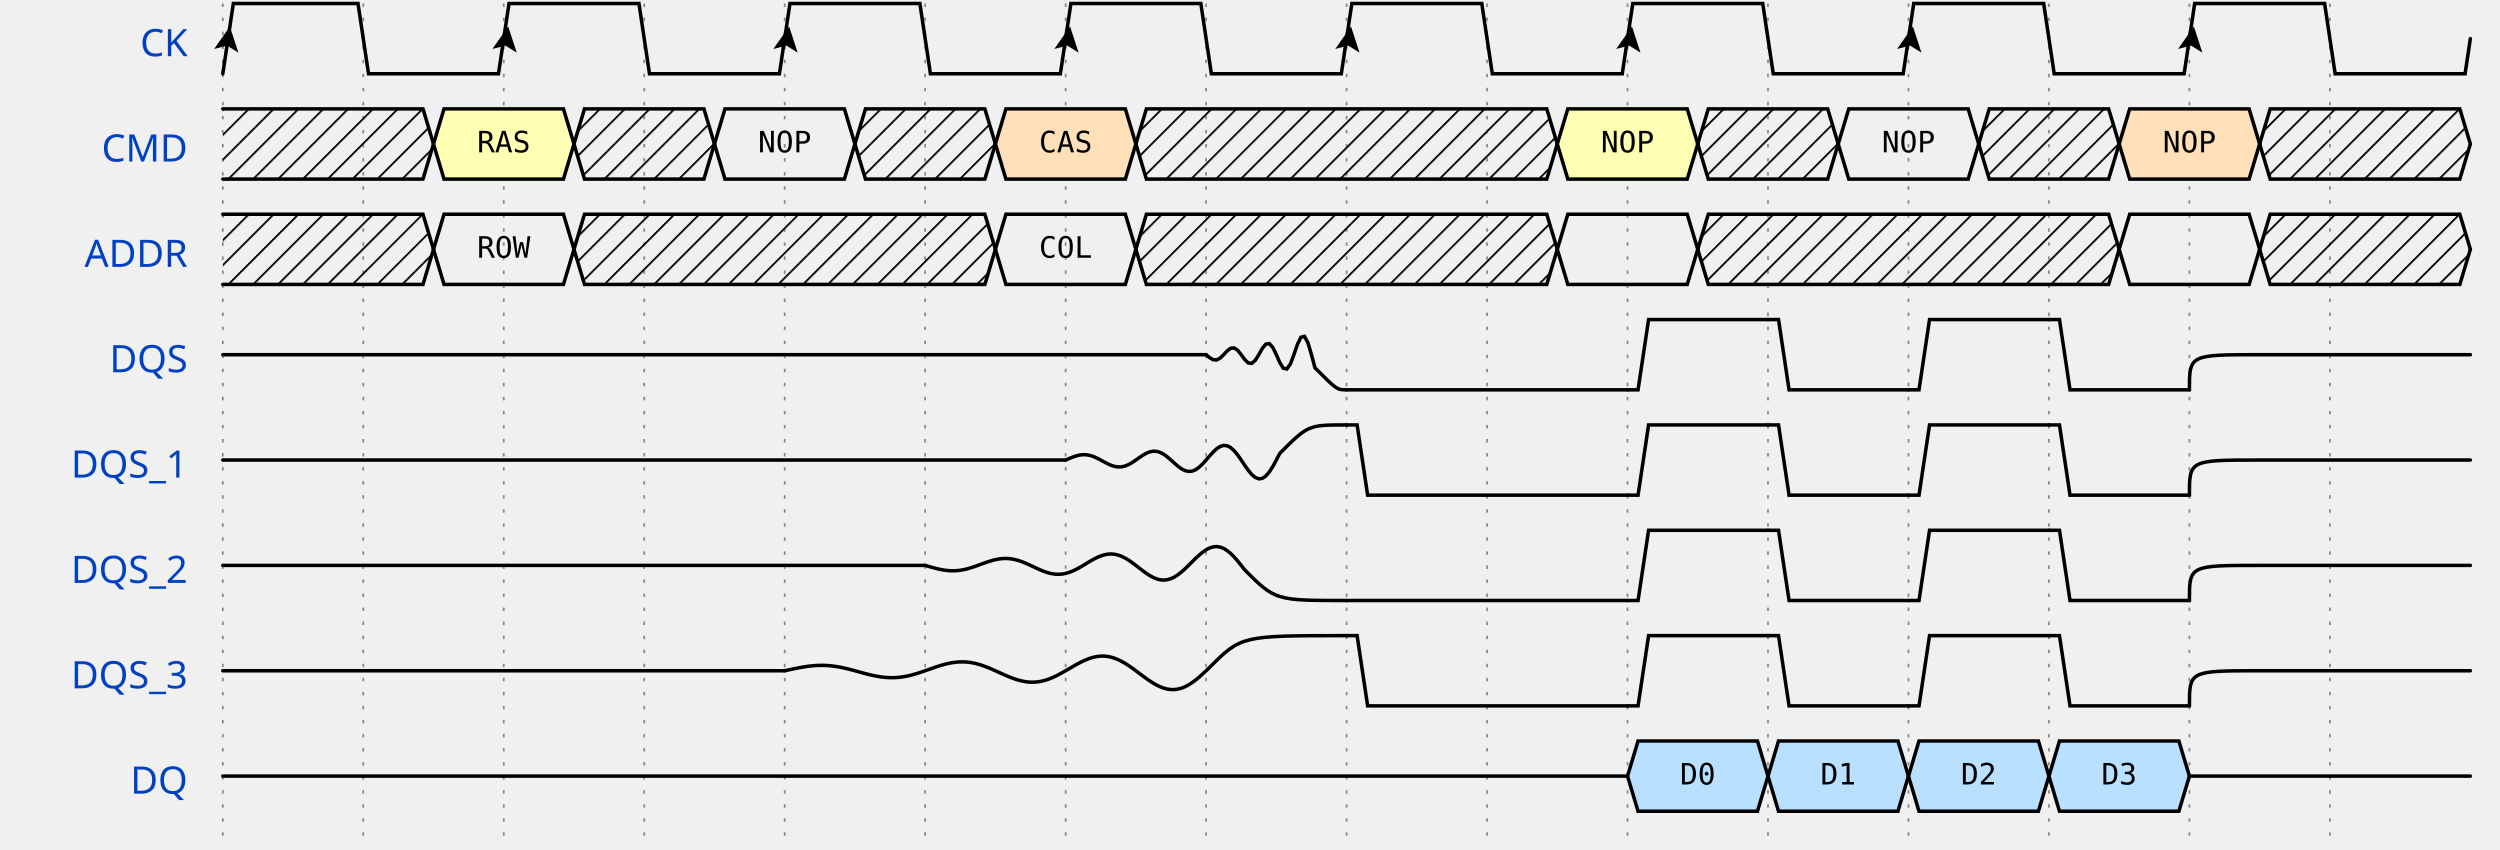
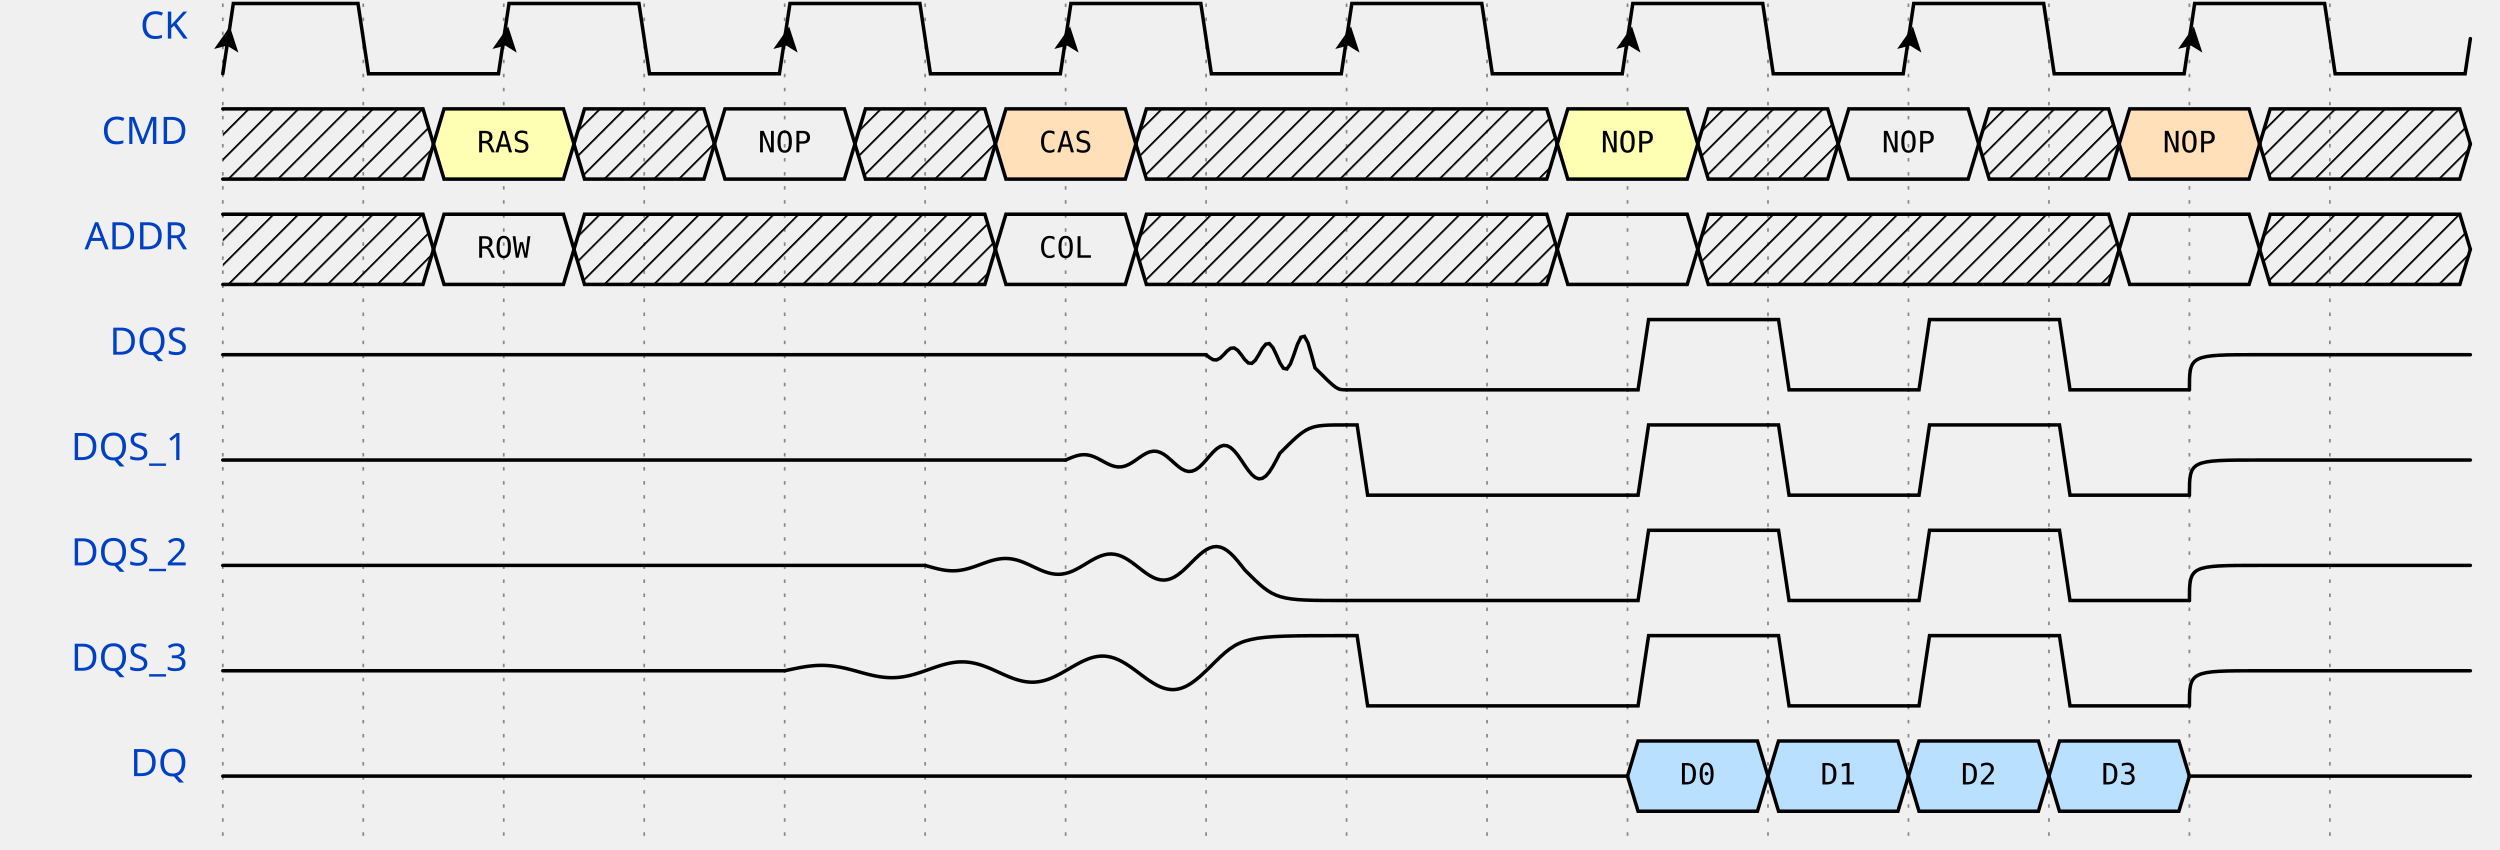
<svg xmlns="http://www.w3.org/2000/svg" width="706" height="240.0" viewBox="-1 -1 707 242.0" overflow="hidden">
  <style>
.text, text{font-size:0.9em;
    font-style:normal;
    font-variant:normal;
    font-weight:500;
    font-stretch:normal;
    text-align:center;
    fill-opacity:1;
    font-family:fira mono, droid sans mono, monospace;}
.data{font-size:0.7em;
    font-style:normal;
    font-variant:normal;
    font-weight:500;
    font-stretch:normal;
    text-align:center;
    fill-opacity:1;
    font-family:fira mono, droid sans mono, monospace;}
.muted{fill:#aaa}
.warning{fill:#f6b900}
.error{fill:#f60000}
.info{fill:#0041c4}
.title{
    fill: #0041c4;
    font-weight: 500;
    font-size: 0.9em;
    font-family: fira mono;
    text-align: right;
}
.success{fill:#00ab00}
.attr{font-size:9px;}
.h1{font-size:18.31px;font-weight:bold}
.border{stroke-width: 1.25px; stroke: #000}
.h2{font-size:14.65px;font-weight:bold}
.h3{font-size:11.72px;font-weight:bold}
.h4{font-size:9.38px;font-weight:bold}
.h5{font-size:7.50px;font-weight:bold}
.h6{font-size:6px;font-weight:bold}
.path{fill:none;
    stroke:#000;
    stroke-width:1;
    stroke-linecap:round;
    stroke-linejoin:miter;
    stroke-miterlimit:4;
    stroke-opacity:1;
    stroke-dasharray:none}
.stripe{fill:none;
    stroke:#000;
    stroke-width:0.5;
    stroke-linecap:round;
    stroke-linejoin:miter;
    stroke-miterlimit:4;
    stroke-opacity:1;
    stroke-dasharray:none}
.hash{fill:url(#diagonalHatch);}
.arrow{fill:#000000;fill-opacity:1;stroke:none}
.hide{fill:#ffffff;fill-opacity:1;stroke:2}
.s2-polygon {fill:none;fill-opacity:0;stroke:none}
.s3-polygon {fill:#ffffb4;fill-opacity:1;stroke:none}
.s4-polygon {fill:#ffe0b9;fill-opacity:1;stroke:none}
.s5-polygon {fill:#b9e0ff;fill-opacity:1;stroke:none}
.tick {stroke: rgb(136, 136, 136); stroke-width: 0.5; stroke-dasharray: 1,3;}
.edge {fill:none;stroke:#00F;stroke-width:1}
.edge-background {fill:#ffffff;fill-opacity:1;stroke:2}
.edge-arrow{fill:#00F;fill-opacity:1;stroke:none}
.edge ~ text {font-size:0.625em; transform: translate(0, 2.5px);}
</style>
  <defs>
    <pattern id="diagonalHatch" width="5" height="5" patternTransform="rotate(45 0 0)" patternUnits="userSpaceOnUse">
      <line x1="0" y1="0" x2="0" y2="5" style="stroke:black; stroke-width:1" />
    </pattern>
    <marker id="arrow" viewBox="0 0 10 10" refX="10" refY="5" markerWidth="7" markerHeight="7" markerUnits="userSpaceOnUse" orient="auto-start-reverse" style="fill:#00F;">
      <path d="M 0 0 L 10 5 L 0 10 z" />
    </marker>
    <filter x="0" y="0" width="1" height="1" id="solid">
      <feFlood flood-color="white" />
      <feComposite in="SourceGraphic" />
    </filter>
  </defs>
  <g id="a">
    <g id="ticks_15" transform="translate(60, 0)">
      <path d="M0,0 L0,240.0" class="tick" />
      <path d="M40,0 L40,240.0" class="tick" />
      <path d="M80,0 L80,240.0" class="tick" />
      <path d="M120,0 L120,240.0" class="tick" />
      <path d="M160,0 L160,240.0" class="tick" />
      <path d="M200,0 L200,240.0" class="tick" />
      <path d="M240,0 L240,240.0" class="tick" />
      <path d="M280,0 L280,240.0" class="tick" />
      <path d="M320,0 L320,240.0" class="tick" />
      <path d="M360,0 L360,240.0" class="tick" />
      <path d="M400,0 L400,240.0" class="tick" />
      <path d="M440,0 L440,240.0" class="tick" />
      <path d="M480,0 L480,240.0" class="tick" />
      <path d="M520,0 L520,240.0" class="tick" />
      <path d="M560,0 L560,240.0" class="tick" />
      <path d="M600,0 L600,240.0" class="tick" />
    </g>
    <g id="CK" transform="translate(60, 0)">
-       <text x="-10" y="15" text-anchor="end" xml:space="preserve" class="title">CK</text>
+       <text x="-10" y="10.0" text-anchor="end" xml:space="preserve" class="title">CK</text>
      <g data-symbol="BRICKS.Pclk" transform="translate(0, 0)" class="s2">
        <path d="M0,20 L3.0,0 L38.5,0 L41.5,20 L78.5,20 L80,10.0" class="path" />
        <path d="M-3.5 -3.5 L0 3.5 L3.5 -3.5 L0 -2 L-3.5 -3.5" transform="translate(1.5, 10.0) rotate(-171.4692, 0, 0)" class="arrow" />
      </g>
      <g data-symbol="BRICKS.Pclk" transform="translate(80, 0)" class="s2">
        <path d="M0,10.0 L1.5,0 L38.5,0 L41.5,20 L78.5,20 L80,10.0" class="path" />
        <path d="M-3.5 -3.5 L0 3.5 L3.5 -3.5 L0 -2 L-3.5 -3.5" transform="translate(0.75, 10.0) rotate(-171.4692, 0, 0)" class="arrow" />
      </g>
      <g data-symbol="BRICKS.Pclk" transform="translate(160, 0)" class="s2">
        <path d="M0,10.0 L1.5,0 L38.5,0 L41.5,20 L78.5,20 L80,10.0" class="path" />
        <path d="M-3.5 -3.5 L0 3.5 L3.5 -3.5 L0 -2 L-3.5 -3.5" transform="translate(0.75, 10.0) rotate(-171.4692, 0, 0)" class="arrow" />
      </g>
      <g data-symbol="BRICKS.Pclk" transform="translate(240, 0)" class="s2">
        <path d="M0,10.0 L1.5,0 L38.5,0 L41.5,20 L78.5,20 L80,10.0" class="path" />
        <path d="M-3.5 -3.5 L0 3.5 L3.5 -3.5 L0 -2 L-3.5 -3.5" transform="translate(0.75, 10.0) rotate(-171.4692, 0, 0)" class="arrow" />
      </g>
      <g data-symbol="BRICKS.Pclk" transform="translate(320, 0)" class="s2">
        <path d="M0,10.0 L1.5,0 L38.5,0 L41.5,20 L78.5,20 L80,10.0" class="path" />
        <path d="M-3.5 -3.5 L0 3.5 L3.5 -3.5 L0 -2 L-3.5 -3.5" transform="translate(0.75, 10.0) rotate(-171.4692, 0, 0)" class="arrow" />
      </g>
      <g data-symbol="BRICKS.Pclk" transform="translate(400, 0)" class="s2">
        <path d="M0,10.0 L1.5,0 L38.5,0 L41.5,20 L78.5,20 L80,10.0" class="path" />
        <path d="M-3.5 -3.5 L0 3.5 L3.5 -3.5 L0 -2 L-3.5 -3.5" transform="translate(0.75, 10.0) rotate(-171.4692, 0, 0)" class="arrow" />
      </g>
      <g data-symbol="BRICKS.Pclk" transform="translate(480, 0)" class="s2">
        <path d="M0,10.0 L1.5,0 L38.5,0 L41.5,20 L78.5,20 L80,10.0" class="path" />
        <path d="M-3.5 -3.5 L0 3.5 L3.5 -3.5 L0 -2 L-3.5 -3.5" transform="translate(0.75, 10.0) rotate(-171.4692, 0, 0)" class="arrow" />
      </g>
      <g data-symbol="BRICKS.Pclk" transform="translate(560, 0)" class="s2">
        <path d="M0,10.0 L1.5,0 L38.5,0 L41.5,20 L78.5,20 L80,10.0" class="path" />
        <path d="M-3.5 -3.5 L0 3.5 L3.5 -3.5 L0 -2 L-3.5 -3.5" transform="translate(0.75, 10.0) rotate(-171.4692, 0, 0)" class="arrow" />
      </g>
    </g>
    <g id="CMD" transform="translate(60, 30.0)">
-       <text x="-10" y="15" text-anchor="end" xml:space="preserve" class="title">CMD</text>
+       <text x="-10" y="10.0" text-anchor="end" xml:space="preserve" class="title">CMD</text>
      <g data-symbol="BRICKS.x" transform="translate(0, 0)" class="s2">
        <polygon points="0,0 3,0 57.0,0 60.0,10.0 57.0,20 3,20 0,20 " class="hash" />
        <path d="M0,0 L3,0 L57.0,0 L60.0,10.0" class="path" />
        <path d="M0,20 L3,20 L57.0,20 L60.0,10.0" class="path" />
      </g>
      <g data-symbol="BRICKS.data" transform="translate(60.0, 0)" class="s3">
        <polygon points="0,10.0 3,0 37,0 40,10.0 37,20 3,20 0,10.0 " class="s3-polygon" />
        <path d="M0,10.0 L3,0 L37,0 L40,10.0" class="path" />
        <path d="M0,10.0 L3,20 L37,20 L40,10.0" class="path" />
        <text x="20.0" y="10.0" text-anchor="middle" dominant-baseline="middle" alignment-baseline="central" class="data">RAS</text>
      </g>
      <g data-symbol="BRICKS.x" transform="translate(100.0, 0)" class="s2">
        <polygon points="0,10.0 3,0 37,0 40,10.0 37,20 3,20 0,10.0 " class="hash" />
        <path d="M0,10.0 L3,0 L37,0 L40,10.0" class="path" />
        <path d="M0,10.0 L3,20 L37,20 L40,10.0" class="path" />
      </g>
      <g data-symbol="BRICKS.data" transform="translate(140.0, 0)" class="s2">
        <polygon points="0,10.0 3,0 37,0 40,10.0 37,20 3,20 0,10.0 " class="s2-polygon" />
        <path d="M0,10.0 L3,0 L37,0 L40,10.0" class="path" />
        <path d="M0,10.0 L3,20 L37,20 L40,10.0" class="path" />
        <text x="20.0" y="10.0" text-anchor="middle" dominant-baseline="middle" alignment-baseline="central" class="data">NOP</text>
      </g>
      <g data-symbol="BRICKS.x" transform="translate(180.0, 0)" class="s2">
        <polygon points="0,10.0 3,0 37,0 40,10.0 37,20 3,20 0,10.0 " class="hash" />
        <path d="M0,10.0 L3,0 L37,0 L40,10.0" class="path" />
        <path d="M0,10.0 L3,20 L37,20 L40,10.0" class="path" />
      </g>
      <g data-symbol="BRICKS.data" transform="translate(220.0, 0)" class="s4">
        <polygon points="0,10.0 3,0 37,0 40,10.0 37,20 3,20 0,10.0 " class="s4-polygon" />
        <path d="M0,10.0 L3,0 L37,0 L40,10.0" class="path" />
        <path d="M0,10.0 L3,20 L37,20 L40,10.0" class="path" />
        <text x="20.0" y="10.0" text-anchor="middle" dominant-baseline="middle" alignment-baseline="central" class="data">CAS</text>
      </g>
      <g data-symbol="BRICKS.x" transform="translate(260.0, 0)" class="s2">
        <polygon points="0,10.0 3,0 117,0 120,10.0 117,20 3,20 0,10.0 " class="hash" />
        <path d="M0,10.0 L3,0 L117,0 L120,10.0" class="path" />
        <path d="M0,10.0 L3,20 L117,20 L120,10.0" class="path" />
      </g>
      <g data-symbol="BRICKS.data" transform="translate(380.0, 0)" class="s3">
        <polygon points="0,10.0 3,0 37,0 40,10.0 37,20 3,20 0,10.0 " class="s3-polygon" />
        <path d="M0,10.0 L3,0 L37,0 L40,10.0" class="path" />
        <path d="M0,10.0 L3,20 L37,20 L40,10.0" class="path" />
        <text x="20.0" y="10.0" text-anchor="middle" dominant-baseline="middle" alignment-baseline="central" class="data">NOP</text>
      </g>
      <g data-symbol="BRICKS.x" transform="translate(420.0, 0)" class="s2">
        <polygon points="0,10.0 3,0 37,0 40,10.0 37,20 3,20 0,10.0 " class="hash" />
        <path d="M0,10.0 L3,0 L37,0 L40,10.0" class="path" />
        <path d="M0,10.0 L3,20 L37,20 L40,10.0" class="path" />
      </g>
      <g data-symbol="BRICKS.data" transform="translate(460.0, 0)" class="s2">
        <polygon points="0,10.0 3,0 37,0 40,10.0 37,20 3,20 0,10.0 " class="s2-polygon" />
        <path d="M0,10.0 L3,0 L37,0 L40,10.0" class="path" />
        <path d="M0,10.0 L3,20 L37,20 L40,10.0" class="path" />
        <text x="20.0" y="10.0" text-anchor="middle" dominant-baseline="middle" alignment-baseline="central" class="data">NOP</text>
      </g>
      <g data-symbol="BRICKS.x" transform="translate(500.0, 0)" class="s2">
        <polygon points="0,10.0 3,0 37,0 40,10.0 37,20 3,20 0,10.0 " class="hash" />
        <path d="M0,10.0 L3,0 L37,0 L40,10.0" class="path" />
        <path d="M0,10.0 L3,20 L37,20 L40,10.0" class="path" />
      </g>
      <g data-symbol="BRICKS.data" transform="translate(540.0, 0)" class="s4">
        <polygon points="0,10.0 3,0 37,0 40,10.0 37,20 3,20 0,10.0 " class="s4-polygon" />
        <path d="M0,10.0 L3,0 L37,0 L40,10.0" class="path" />
        <path d="M0,10.0 L3,20 L37,20 L40,10.0" class="path" />
        <text x="20.0" y="10.0" text-anchor="middle" dominant-baseline="middle" alignment-baseline="central" class="data">NOP</text>
      </g>
      <g data-symbol="BRICKS.x" transform="translate(580.0, 0)" class="s2">
        <polygon points="0,10.0 3,0 57.0,0 60.0,10.0 57.0,20 3,20 0,10.0 " class="hash" />
        <path d="M0,10.0 L3,0 L57.0,0 L60.0,10.0" class="path" />
        <path d="M0,10.0 L3,20 L57.0,20 L60.0,10.0" class="path" />
      </g>
    </g>
    <g id="ADDR" transform="translate(60, 60.0)">
-       <text x="-10" y="15" text-anchor="end" xml:space="preserve" class="title">ADDR</text>
+       <text x="-10" y="10.0" text-anchor="end" xml:space="preserve" class="title">ADDR</text>
      <g data-symbol="BRICKS.x" transform="translate(0, 0)" class="s2">
        <polygon points="0,0 3,0 57.0,0 60.0,10.0 57.0,20 3,20 0,20 " class="hash" />
        <path d="M0,0 L3,0 L57.0,0 L60.0,10.0" class="path" />
        <path d="M0,20 L3,20 L57.0,20 L60.0,10.0" class="path" />
      </g>
      <g data-symbol="BRICKS.data" transform="translate(60.0, 0)" class="s2">
        <polygon points="0,10.0 3,0 37,0 40,10.0 37,20 3,20 0,10.0 " class="s2-polygon" />
        <path d="M0,10.0 L3,0 L37,0 L40,10.0" class="path" />
        <path d="M0,10.0 L3,20 L37,20 L40,10.0" class="path" />
        <text x="20.0" y="10.0" text-anchor="middle" dominant-baseline="middle" alignment-baseline="central" class="data">ROW</text>
      </g>
      <g data-symbol="BRICKS.x" transform="translate(100.0, 0)" class="s2">
        <polygon points="0,10.0 3,0 117,0 120,10.0 117,20 3,20 0,10.0 " class="hash" />
        <path d="M0,10.0 L3,0 L117,0 L120,10.0" class="path" />
        <path d="M0,10.0 L3,20 L117,20 L120,10.0" class="path" />
      </g>
      <g data-symbol="BRICKS.data" transform="translate(220.0, 0)" class="s2">
        <polygon points="0,10.0 3,0 37,0 40,10.0 37,20 3,20 0,10.0 " class="s2-polygon" />
        <path d="M0,10.0 L3,0 L37,0 L40,10.0" class="path" />
        <path d="M0,10.0 L3,20 L37,20 L40,10.0" class="path" />
        <text x="20.0" y="10.0" text-anchor="middle" dominant-baseline="middle" alignment-baseline="central" class="data">COL</text>
      </g>
      <g data-symbol="BRICKS.x" transform="translate(260.0, 0)" class="s2">
        <polygon points="0,10.0 3,0 117,0 120,10.0 117,20 3,20 0,10.0 " class="hash" />
        <path d="M0,10.0 L3,0 L117,0 L120,10.0" class="path" />
        <path d="M0,10.0 L3,20 L117,20 L120,10.0" class="path" />
      </g>
      <g data-symbol="BRICKS.data" transform="translate(380.0, 0)" class="s2">
        <polygon points="0,10.0 3,0 37,0 40,10.0 37,20 3,20 0,10.0 " class="s2-polygon" />
        <path d="M0,10.0 L3,0 L37,0 L40,10.0" class="path" />
        <path d="M0,10.0 L3,20 L37,20 L40,10.0" class="path" />
      </g>
      <g data-symbol="BRICKS.x" transform="translate(420.0, 0)" class="s2">
        <polygon points="0,10.0 3,0 117,0 120,10.0 117,20 3,20 0,10.0 " class="hash" />
        <path d="M0,10.0 L3,0 L117,0 L120,10.0" class="path" />
        <path d="M0,10.0 L3,20 L117,20 L120,10.0" class="path" />
      </g>
      <g data-symbol="BRICKS.data" transform="translate(540.0, 0)" class="s2">
        <polygon points="0,10.0 3,0 37,0 40,10.0 37,20 3,20 0,10.0 " class="s2-polygon" />
        <path d="M0,10.0 L3,0 L37,0 L40,10.0" class="path" />
        <path d="M0,10.0 L3,20 L37,20 L40,10.0" class="path" />
      </g>
      <g data-symbol="BRICKS.x" transform="translate(580.0, 0)" class="s2">
        <polygon points="0,10.0 3,0 57.0,0 60.0,10.0 57.0,20 3,20 0,10.0 " class="hash" />
        <path d="M0,10.0 L3,0 L57.0,0 L60.0,10.0" class="path" />
        <path d="M0,10.0 L3,20 L57.0,20 L60.0,10.0" class="path" />
      </g>
    </g>
    <g id="DQS" transform="translate(60, 90.0)">
-       <text x="-10" y="15" text-anchor="end" xml:space="preserve" class="title">DQS</text>
+       <text x="-10" y="10.0" text-anchor="end" xml:space="preserve" class="title">DQS</text>
      <g data-symbol="BRICKS.highz" transform="translate(0, 0)" class="s2">
        <path d="M0,10.0 C1.5,10.0 1.5,10.0 20,10.0 L280,10.0" class="path" />
      </g>
      <g data-symbol="BRICKS.meta" transform="translate(280, 0)" class="s2">
        <path d="m0,10.0 L0,10.0 1,10.836 2,11.422 3,11.495 4,10.972 5,10.0 6,8.926 7,8.173 8,8.08 9,8.752 10,10.0 11,11.379 12,12.345 13,12.466 14,11.602 15,10.0 16,8.23 17,6.989 18,6.834 19,7.943 20,10 21,12.273 22,13.867 23,14.065 24,12.641 25,10 26,7.081 27,5.035 28,4.78 29,6.609 30,10 31,13.748 C37.252,20 37.252,20 40,20" class="path" />
      </g>
      <g data-symbol="BRICKS.zero" transform="translate(320, 0)" class="s2">
        <path d="M0,20 L3,20 L6,20 L80,20" class="path" />
      </g>
      <g data-symbol="BRICKS.one" transform="translate(400, 0)" class="s2">
        <path d="M0,20 L3,20 L6,0 L40,0" class="path" />
      </g>
      <g data-symbol="BRICKS.zero" transform="translate(440, 0)" class="s2">
        <path d="M0,0 L3,0 L6,20 L40,20" class="path" />
      </g>
      <g data-symbol="BRICKS.one" transform="translate(480, 0)" class="s2">
        <path d="M0,20 L3,20 L6,0 L40,0" class="path" />
      </g>
      <g data-symbol="BRICKS.zero" transform="translate(520, 0)" class="s2">
        <path d="M0,0 L3,0 L6,20 L40,20" class="path" />
      </g>
      <g data-symbol="BRICKS.highz" transform="translate(560, 0)" class="s2">
        <path d="M0,20 C0.0,10.0 0.0,10.0 20,10.0 L80,10.0" class="path" />
      </g>
    </g>
    <g id="DQS_1" transform="translate(60, 120.0)">
-       <text x="-10" y="15" text-anchor="end" xml:space="preserve" class="title">DQS_1</text>
+       <text x="-10" y="10.0" text-anchor="end" xml:space="preserve" class="title">DQS_1</text>
      <g data-symbol="BRICKS.highz" transform="translate(0, 0)" class="s2">
        <path d="M0,10.0 C1.5,10.0 1.5,10.0 20,10.0 L240,10.0" class="path" />
      </g>
      <g data-symbol="BRICKS.Meta" transform="translate(240, 0)" class="s2">
        <path d="m0,10.0 L0,10.0 1,9.571 2,9.164 3,8.82 4,8.578 5,8.466 6,8.505 7,8.696 8,9.028 9,9.476 10,10.0 11,10.551 12,11.074 13,11.515 14,11.827 15,11.969 16,11.92 17,11.675 18,11.248 19,10.672 20,10.0 21,9.293 22,8.621 23,8.054 24,7.655 25,7.472 26,7.534 27,7.85 28,8.398 29,9.137 30,10 31,10.908 32,11.77 33,12.498 34,13.011 35,13.247 36,13.166 37,12.761 38,12.057 39,11.109 40,10 41,8.834 42,7.727 43,6.792 44,6.133 45,5.831 46,5.935 47,6.455 48,7.359 49,8.576 50,10 51,11.497 52,12.919 53,14.119 54,14.965 55,15.353 56,15.22 57,14.552 58,13.391 59,11.828 60,10 61,8.078 C69.078,0 69.078,0 80,0" class="path" />
      </g>
      <g data-symbol="BRICKS.zero" transform="translate(320, 0)" class="s2">
        <path d="M0,0 L3,0 L6,20 L80,20" class="path" />
      </g>
      <g data-symbol="BRICKS.one" transform="translate(400, 0)" class="s2">
        <path d="M0,20 L3,20 L6,0 L40,0" class="path" />
      </g>
      <g data-symbol="BRICKS.zero" transform="translate(440, 0)" class="s2">
        <path d="M0,0 L3,0 L6,20 L40,20" class="path" />
      </g>
      <g data-symbol="BRICKS.one" transform="translate(480, 0)" class="s2">
        <path d="M0,20 L3,20 L6,0 L40,0" class="path" />
      </g>
      <g data-symbol="BRICKS.zero" transform="translate(520, 0)" class="s2">
        <path d="M0,0 L3,0 L6,20 L40,20" class="path" />
      </g>
      <g data-symbol="BRICKS.highz" transform="translate(560, 0)" class="s2">
        <path d="M0,20 C0.0,10.0 0.0,10.0 20,10.0 L80,10.0" class="path" />
      </g>
    </g>
    <g id="DQS_2" transform="translate(60, 150.0)">
-       <text x="-10" y="15" text-anchor="end" xml:space="preserve" class="title">DQS_2</text>
+       <text x="-10" y="10.0" text-anchor="end" xml:space="preserve" class="title">DQS_2</text>
      <g data-symbol="BRICKS.highz" transform="translate(0, 0)" class="s2">
        <path d="M0,10.0 C1.5,10.0 1.5,10.0 20,10.0 L200,10.0" class="path" />
      </g>
      <g data-symbol="BRICKS.meta" transform="translate(200, 0)" class="s2">
        <path d="m0,10.0 L0,10.0 1,10.286 2,10.569 3,10.836 4,11.075 5,11.274 6,11.422 7,11.512 8,11.538 9,11.495 10,11.385 11,11.208 12,10.972 13,10.684 14,10.355 15,10.0 16,9.633 17,9.269 18,8.926 19,8.62 20,8.364 21,8.173 22,8.058 23,8.025 24,8.08 25,8.222 26,8.449 27,8.752 28,9.122 29,9.544 30,10 31,10.472 32,10.938 33,11.379 34,11.772 35,12.1 36,12.345 37,12.494 38,12.536 39,12.466 40,12.283 41,11.992 42,11.602 43,11.127 44,10.586 45,10.0 46,9.394 47,8.795 48,8.23 49,7.724 50,7.303 51,6.989 52,6.798 53,6.744 54,6.834 55,7.069 56,7.442 57,7.943 58,8.553 59,9.248 60,10 61,10.778 62,11.547 63,12.273 64,12.922 65,13.463 66,13.867 67,14.111 68,14.18 69,14.065 70,13.764 71,13.284 72,12.641 73,11.858 74,10.966 75,10 76,9.001 77,8.014 78,7.081 79,6.248 80,5.554 81,5.035 82,4.721 83,4.632 84,4.78 85,5.167 86,5.783 87,6.609 88,7.614 89,8.76 90,10 91,11.282 C99.718,20 99.718,20 120,20" class="path" />
      </g>
      <g data-symbol="BRICKS.zero" transform="translate(320, 0)" class="s2">
        <path d="M0,20 L3,20 L6,20 L80,20" class="path" />
      </g>
      <g data-symbol="BRICKS.one" transform="translate(400, 0)" class="s2">
        <path d="M0,20 L3,20 L6,0 L40,0" class="path" />
      </g>
      <g data-symbol="BRICKS.zero" transform="translate(440, 0)" class="s2">
        <path d="M0,0 L3,0 L6,20 L40,20" class="path" />
      </g>
      <g data-symbol="BRICKS.one" transform="translate(480, 0)" class="s2">
        <path d="M0,20 L3,20 L6,0 L40,0" class="path" />
      </g>
      <g data-symbol="BRICKS.zero" transform="translate(520, 0)" class="s2">
        <path d="M0,0 L3,0 L6,20 L40,20" class="path" />
      </g>
      <g data-symbol="BRICKS.highz" transform="translate(560, 0)" class="s2">
        <path d="M0,20 C0.0,10.0 0.0,10.0 20,10.0 L80,10.0" class="path" />
      </g>
    </g>
    <g id="DQS_3" transform="translate(60, 180.0)">
-       <text x="-10" y="15" text-anchor="end" xml:space="preserve" class="title">DQS_3</text>
+       <text x="-10" y="10.0" text-anchor="end" xml:space="preserve" class="title">DQS_3</text>
      <g data-symbol="BRICKS.highz" transform="translate(0, 0)" class="s2">
        <path d="M0,10.0 C1.5,10.0 1.5,10.0 20,10.0 L160,10.0" class="path" />
      </g>
      <g data-symbol="BRICKS.Meta" transform="translate(160, 0)" class="s2">
        <path d="m0,10.0 L0,10.0 1,9.786 2,9.571 3,9.362 4,9.164 5,8.981 6,8.82 7,8.684 8,8.578 9,8.504 10,8.466 11,8.466 12,8.505 13,8.581 14,8.696 15,8.846 16,9.028 17,9.24 18,9.476 19,9.732 20,10.0 21,10.275 22,10.551 23,10.819 24,11.074 25,11.308 26,11.515 27,11.69 28,11.827 29,11.921 30,11.969 31,11.969 32,11.92 33,11.822 34,11.675 35,11.482 36,11.248 37,10.976 38,10.672 39,10.345 40,10.0 41,9.647 42,9.293 43,8.948 44,8.621 45,8.32 46,8.054 47,7.83 48,7.655 49,7.534 50,7.472 51,7.471 52,7.534 53,7.661 54,7.85 55,8.097 56,8.398 57,8.747 58,9.137 59,9.557 60,10 61,10.454 62,10.908 63,11.35 64,11.77 65,12.157 66,12.498 67,12.786 68,13.011 69,13.167 70,13.247 71,13.247 72,13.166 73,13.003 74,12.761 75,12.444 76,12.057 77,11.609 78,11.109 79,10.568 80,10 81,9.417 82,8.834 83,8.266 84,7.727 85,7.231 86,6.792 87,6.422 88,6.133 89,5.934 90,5.831 91,5.831 92,5.935 93,6.144 94,6.455 95,6.862 96,7.359 97,7.934 98,8.576 99,9.27 100,10 101,10.748 102,11.497 103,12.226 104,12.919 105,13.556 106,14.119 107,14.594 108,14.965 109,15.221 110,15.353 111,15.353 112,15.22 113,14.951 114,14.552 115,14.029 116,13.391 117,12.652 118,11.828 119,10.937 120,10 121,9.039 C130.039,0 130.039,0 160,0" class="path" />
      </g>
      <g data-symbol="BRICKS.zero" transform="translate(320, 0)" class="s2">
        <path d="M0,0 L3,0 L6,20 L80,20" class="path" />
      </g>
      <g data-symbol="BRICKS.one" transform="translate(400, 0)" class="s2">
        <path d="M0,20 L3,20 L6,0 L40,0" class="path" />
      </g>
      <g data-symbol="BRICKS.zero" transform="translate(440, 0)" class="s2">
        <path d="M0,0 L3,0 L6,20 L40,20" class="path" />
      </g>
      <g data-symbol="BRICKS.one" transform="translate(480, 0)" class="s2">
        <path d="M0,20 L3,20 L6,0 L40,0" class="path" />
      </g>
      <g data-symbol="BRICKS.zero" transform="translate(520, 0)" class="s2">
        <path d="M0,0 L3,0 L6,20 L40,20" class="path" />
      </g>
      <g data-symbol="BRICKS.highz" transform="translate(560, 0)" class="s2">
        <path d="M0,20 C0.0,10.0 0.0,10.0 20,10.0 L80,10.0" class="path" />
      </g>
    </g>
    <g id="DQ" transform="translate(60, 210.0)">
-       <text x="-10" y="15" text-anchor="end" xml:space="preserve" class="title">DQ</text>
+       <text x="-10" y="10.0" text-anchor="end" xml:space="preserve" class="title">DQ</text>
      <g data-symbol="BRICKS.highz" transform="translate(0, 0)" class="s2">
        <path d="M0,10.0 C1.5,10.0 1.5,10.0 20,10.0 L400,10.0" class="path" />
      </g>
      <g data-symbol="BRICKS.data" transform="translate(400, 0)" class="s5">
        <polygon points="0,10.0 3,0 37,0 40,10.0 37,20 3,20 0,10.0 " class="s5-polygon" />
        <path d="M0,10.0 L3,0 L37,0 L40,10.0" class="path" />
        <path d="M0,10.0 L3,20 L37,20 L40,10.0" class="path" />
        <text x="20.0" y="10.0" text-anchor="middle" dominant-baseline="middle" alignment-baseline="central" class="data">D0</text>
      </g>
      <g data-symbol="BRICKS.data" transform="translate(440, 0)" class="s5">
        <polygon points="0,10.0 3,0 37,0 40,10.0 37,20 3,20 0,10.0 " class="s5-polygon" />
        <path d="M0,10.0 L3,0 L37,0 L40,10.0" class="path" />
        <path d="M0,10.0 L3,20 L37,20 L40,10.0" class="path" />
        <text x="20.0" y="10.0" text-anchor="middle" dominant-baseline="middle" alignment-baseline="central" class="data">D1</text>
      </g>
      <g data-symbol="BRICKS.data" transform="translate(480, 0)" class="s5">
        <polygon points="0,10.0 3,0 37,0 40,10.0 37,20 3,20 0,10.0 " class="s5-polygon" />
        <path d="M0,10.0 L3,0 L37,0 L40,10.0" class="path" />
        <path d="M0,10.0 L3,20 L37,20 L40,10.0" class="path" />
        <text x="20.0" y="10.0" text-anchor="middle" dominant-baseline="middle" alignment-baseline="central" class="data">D2</text>
      </g>
      <g data-symbol="BRICKS.data" transform="translate(520, 0)" class="s5">
        <polygon points="0,10.0 3,0 37,0 40,10.0 37,20 3,20 0,10.0 " class="s5-polygon" />
        <path d="M0,10.0 L3,0 L37,0 L40,10.0" class="path" />
        <path d="M0,10.0 L3,20 L37,20 L40,10.0" class="path" />
        <text x="20.0" y="10.0" text-anchor="middle" dominant-baseline="middle" alignment-baseline="central" class="data">D3</text>
      </g>
      <g data-symbol="BRICKS.highz" transform="translate(560, 0)" class="s2">
        <path d="M0,10.0 C1.5,10.0 1.5,10.0 20,10.0 L80,10.0" class="path" />
      </g>
    </g>
  </g>
  <g id="edge" transform="translate(60, 0)">
</g>
</svg>
